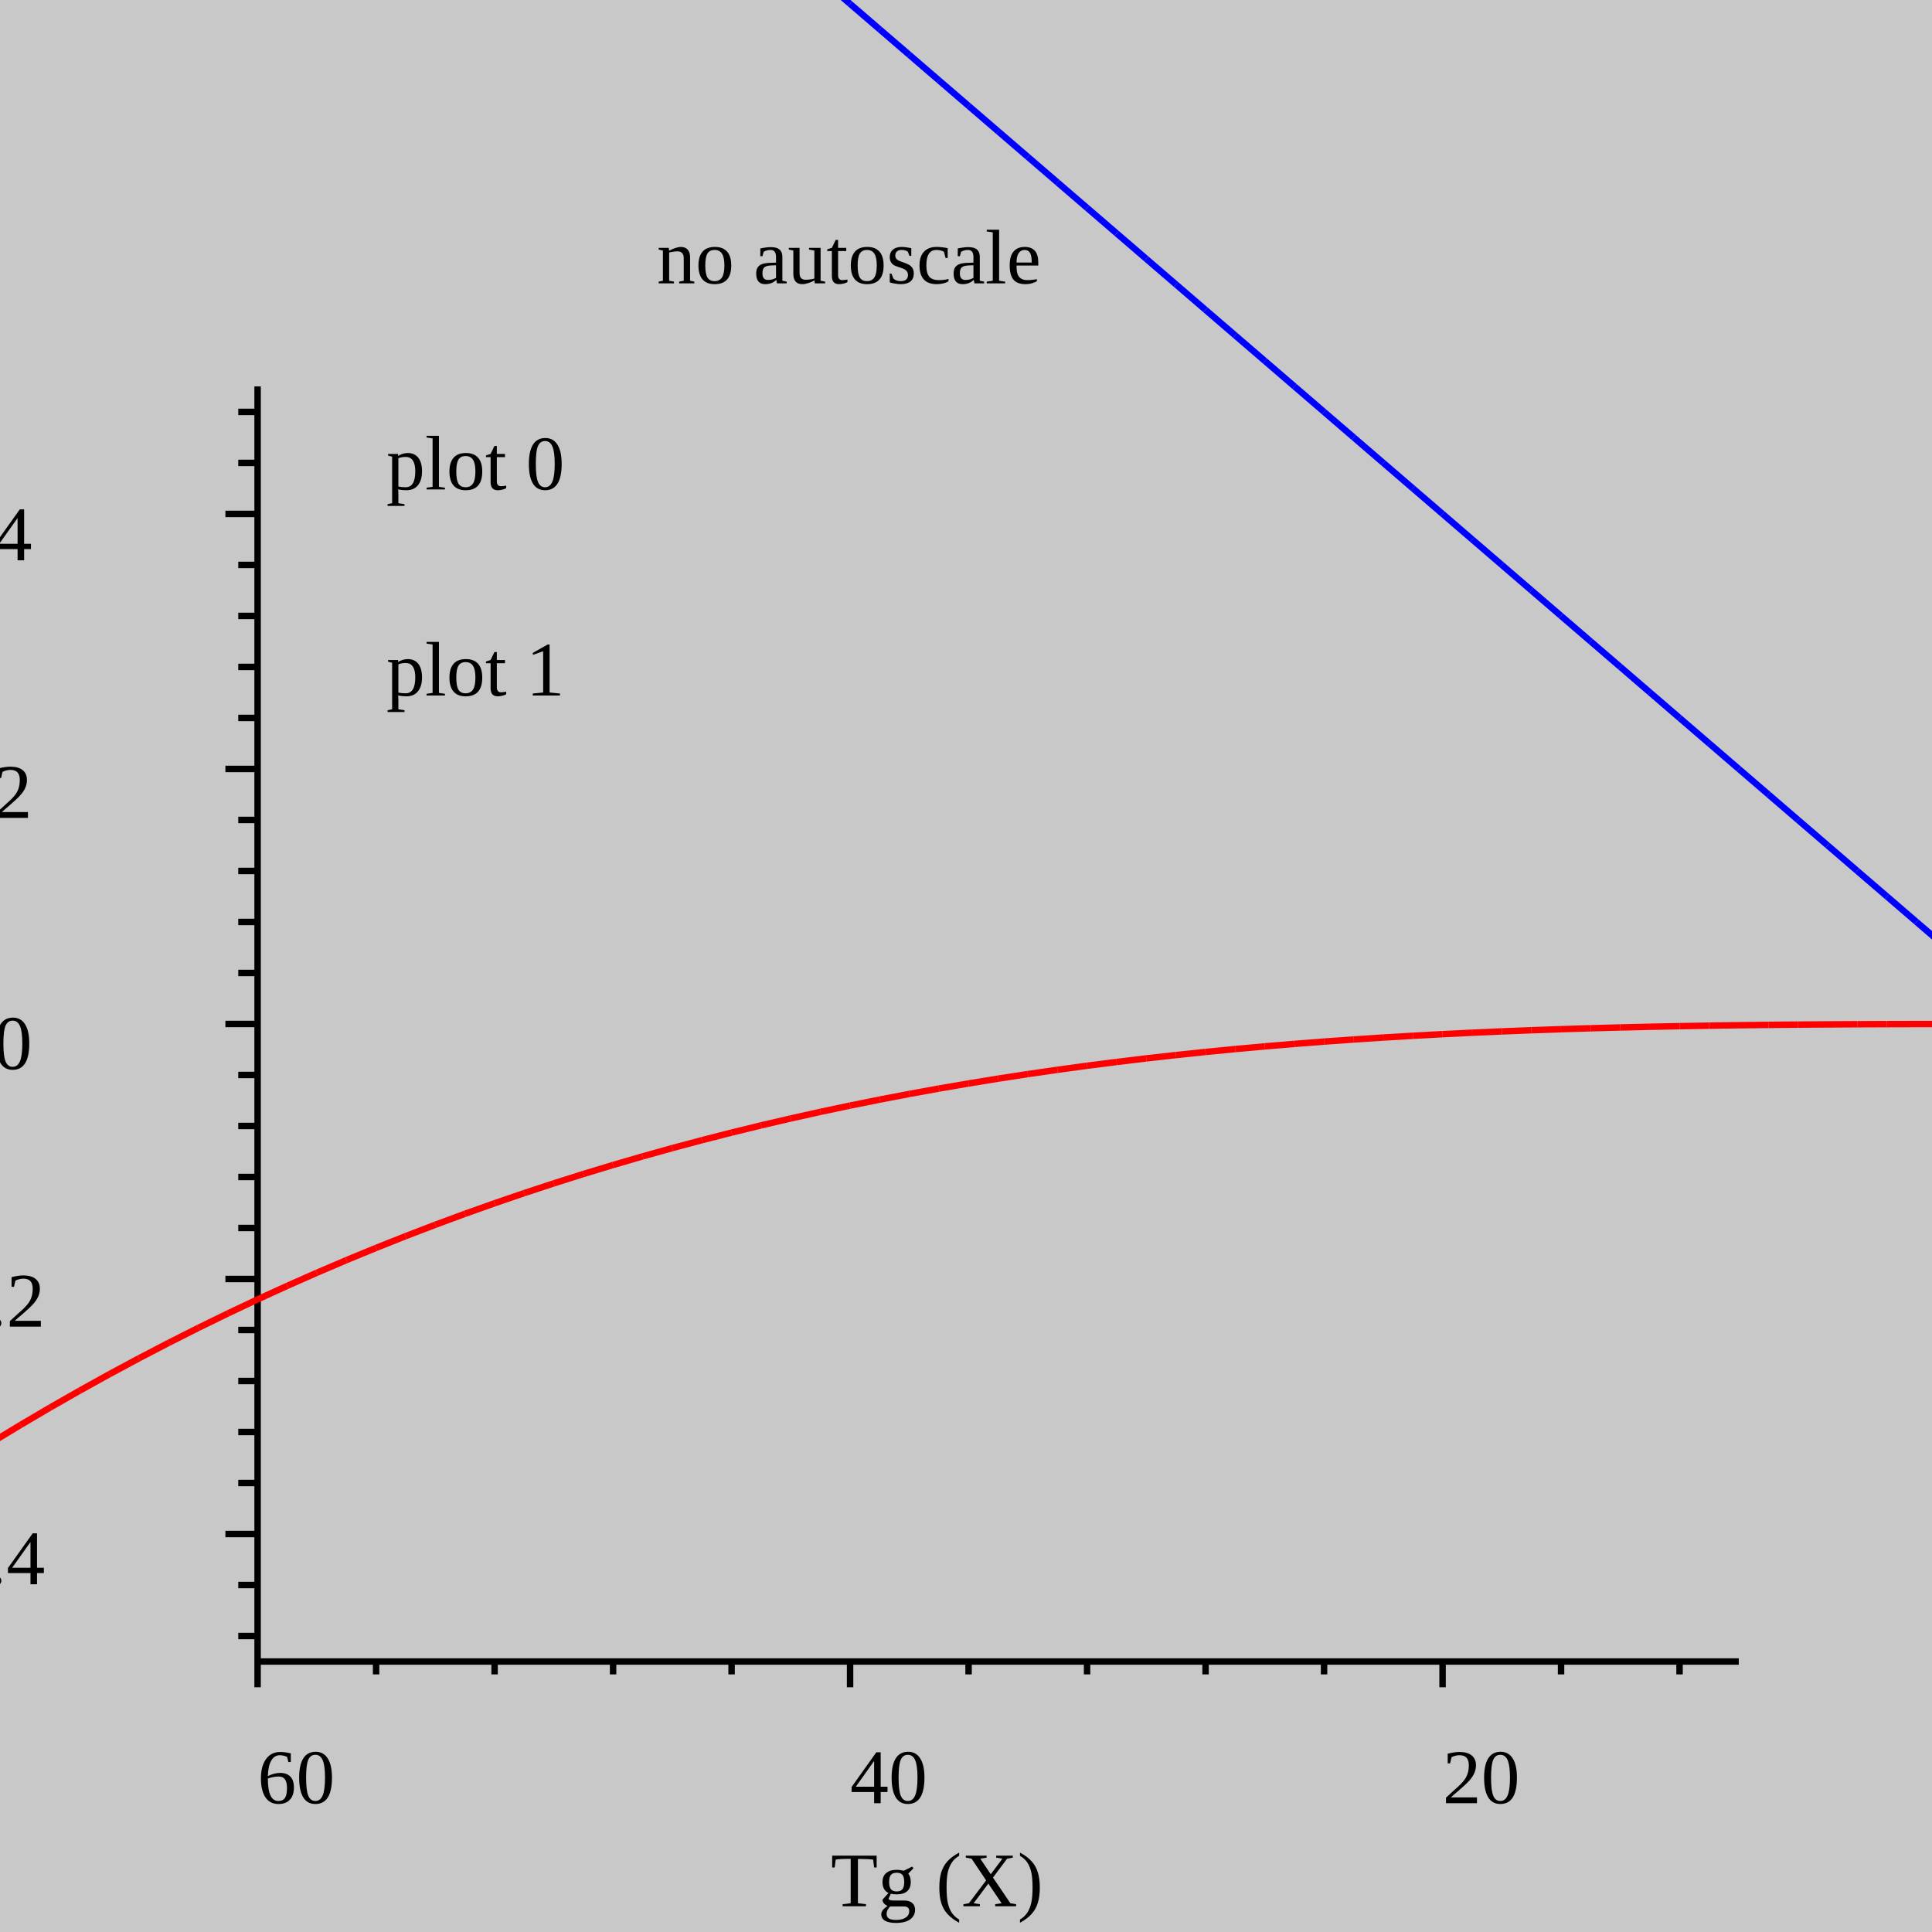
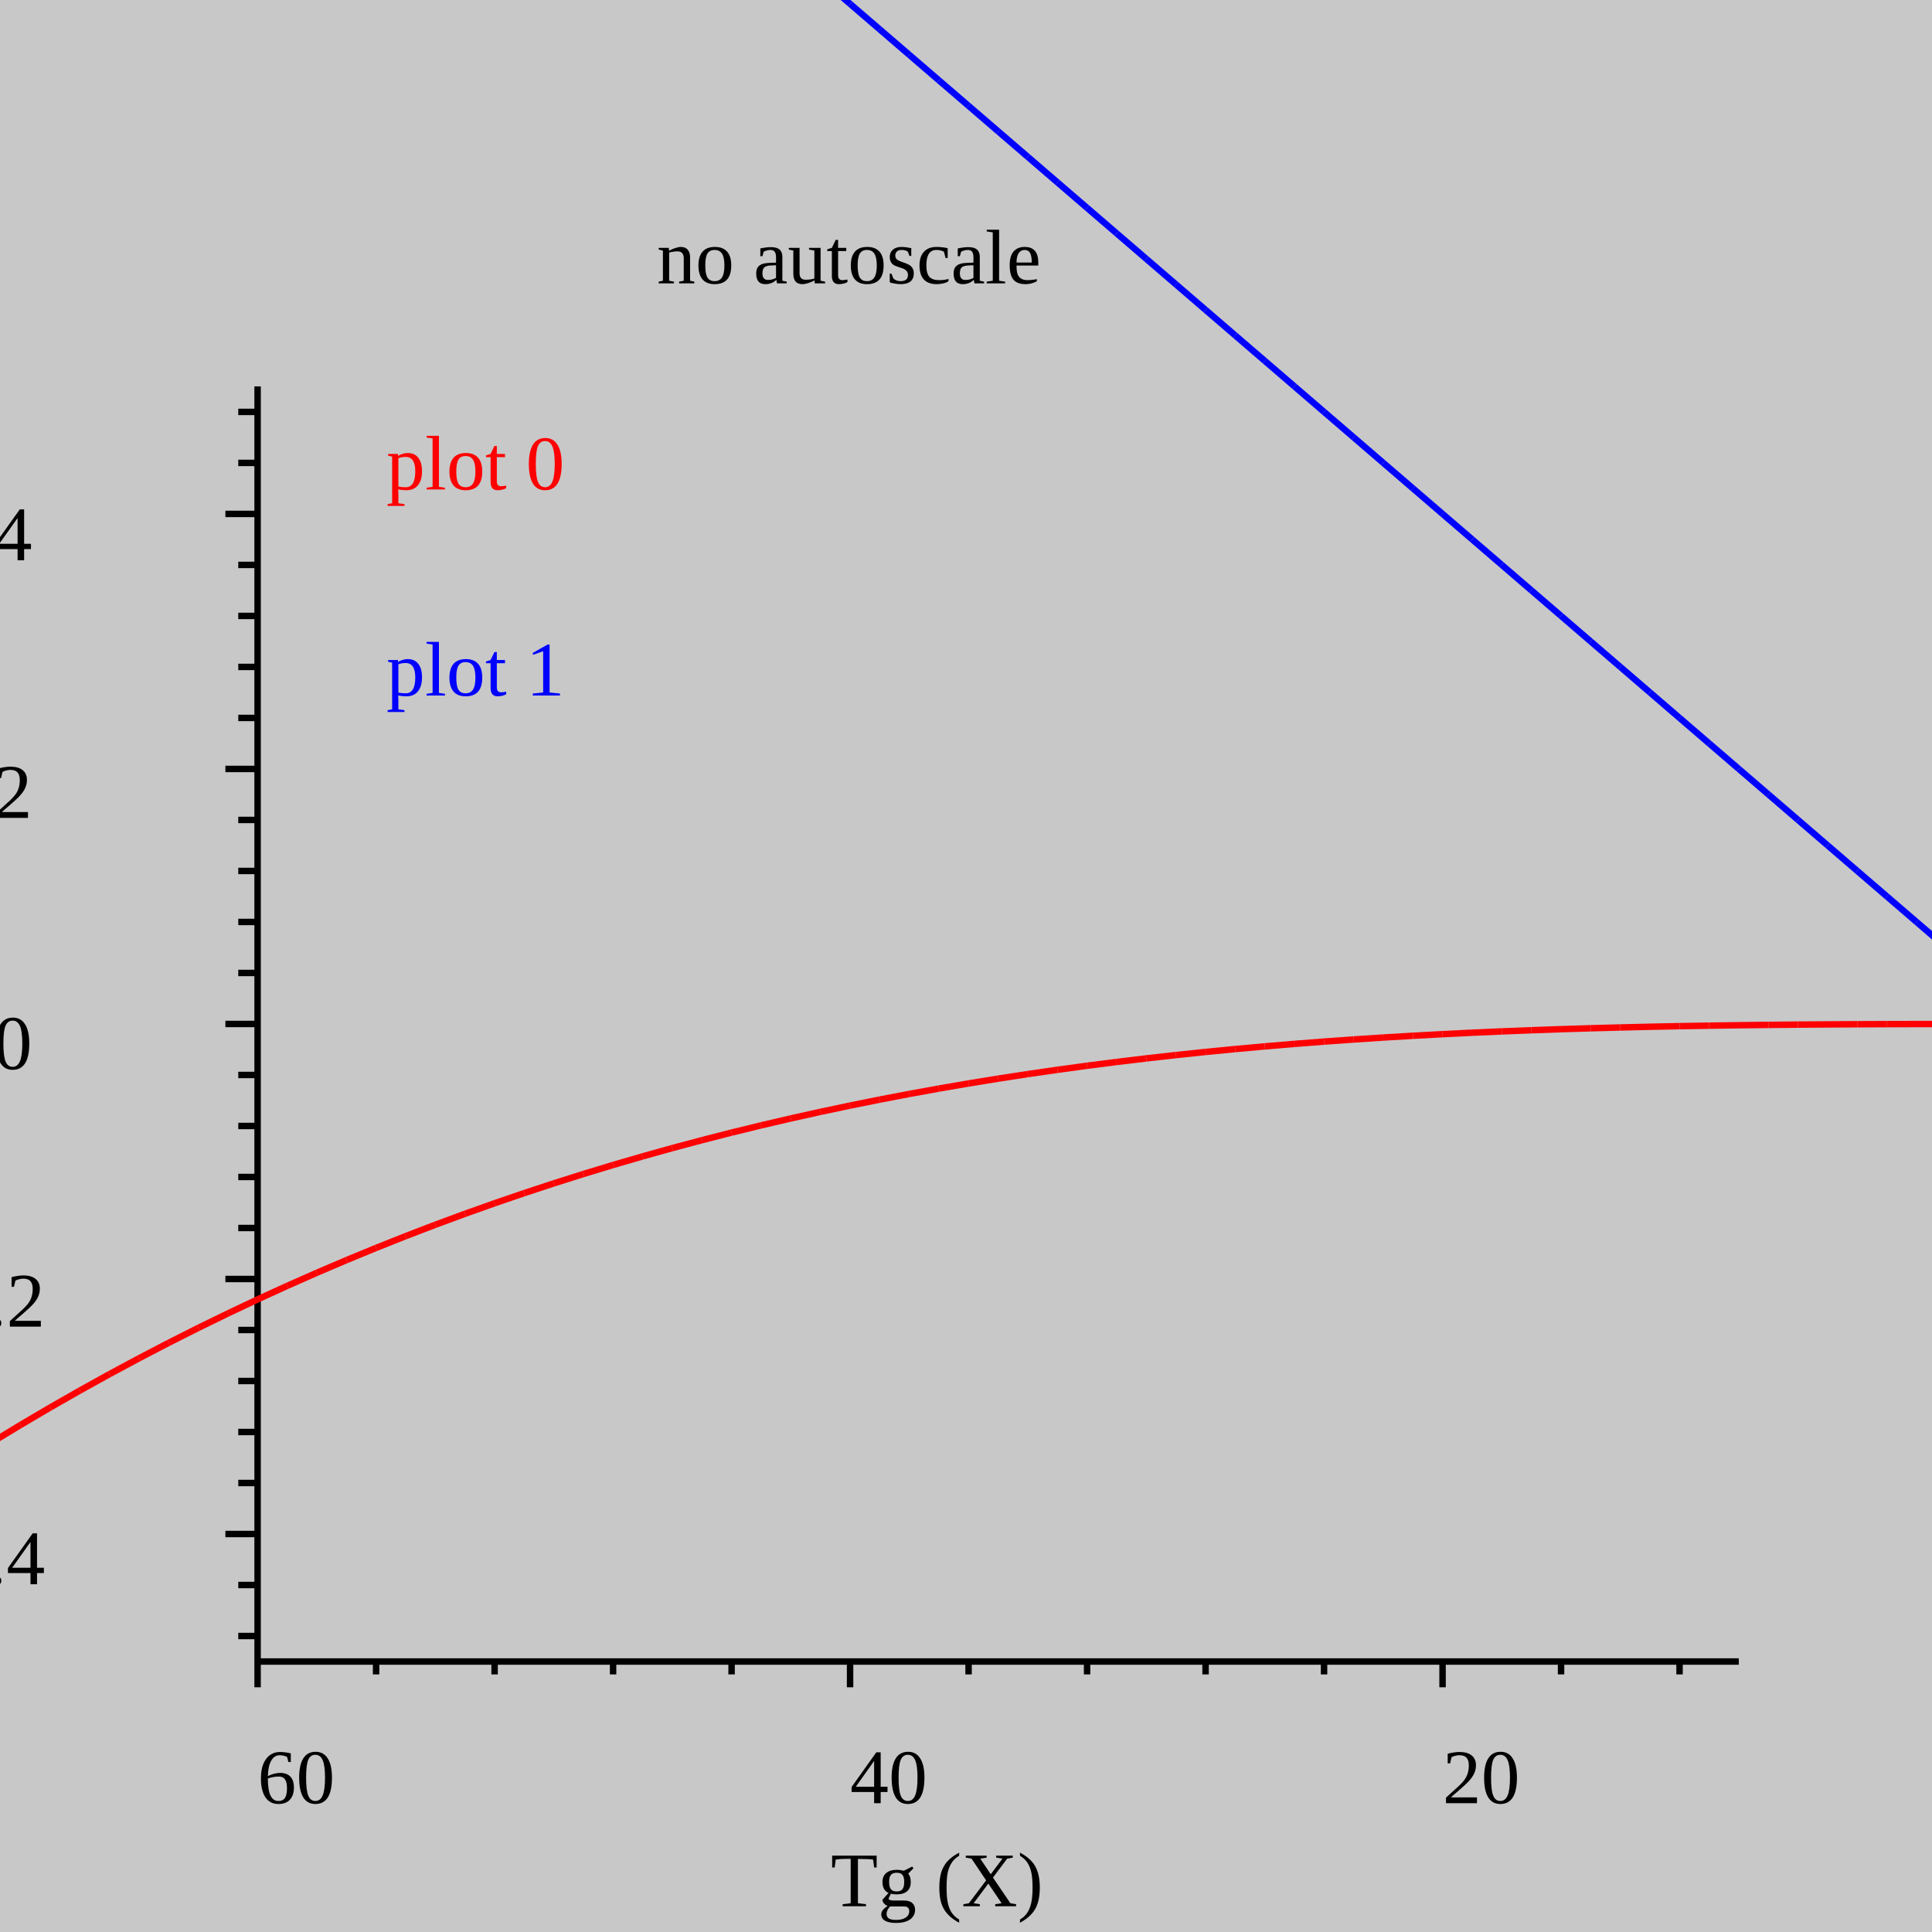
<svg xmlns="http://www.w3.org/2000/svg" version="1.1" baseProfile="full" width="300" height="300">
  <clipPath>
    <rect x="0" y="0" width="300" height="300" fill="rgb(0,0,0)" />
  </clipPath>
  <rect x="0" y="0" width="300" height="300" fill="rgb(200,200,200)" />
-   <text x="102" y="44">no autoscale</text>
+   <text x="102" y="44" fill="rgb(0,0,0)">
+ no autoscale</text>
  <line x1="40" y1="258" x2="270" y2="258" stroke="rgb(0,0,0)" />
  <line x1="260.8" y1="258" x2="260.8" y2="260" stroke="rgb(0,0,0)" />
  <line x1="242.4" y1="258" x2="242.4" y2="260" stroke="rgb(0,0,0)" />
-   <text x="224" y="280">20</text>
+   <text x="224" y="280" fill="rgb(0,0,0)">
+ 20</text>
  <line x1="224" y1="258" x2="224" y2="262" stroke="rgb(0,0,0)" />
  <line x1="205.6" y1="258" x2="205.6" y2="260" stroke="rgb(0,0,0)" />
  <line x1="187.2" y1="258" x2="187.2" y2="260" stroke="rgb(0,0,0)" />
  <line x1="168.8" y1="258" x2="168.8" y2="260" stroke="rgb(0,0,0)" />
  <line x1="150.4" y1="258" x2="150.4" y2="260" stroke="rgb(0,0,0)" />
-   <text x="132" y="280">40</text>
+   <text x="132" y="280" fill="rgb(0,0,0)">
+ 40</text>
  <line x1="132" y1="258" x2="132" y2="262" stroke="rgb(0,0,0)" />
  <line x1="113.6" y1="258" x2="113.6" y2="260" stroke="rgb(0,0,0)" />
  <line x1="95.2" y1="258" x2="95.2" y2="260" stroke="rgb(0,0,0)" />
  <line x1="76.8" y1="258" x2="76.8" y2="260" stroke="rgb(0,0,0)" />
  <line x1="58.4" y1="258" x2="58.4" y2="260" stroke="rgb(0,0,0)" />
-   <text x="40" y="280">60</text>
+   <text x="40" y="280" fill="rgb(0,0,0)">
+ 60</text>
  <line x1="40" y1="258" x2="40" y2="262" stroke="rgb(0,0,0)" />
-   <text x="129" y="296">Tg (X)</text>
+   <text x="129" y="296" fill="rgb(0,0,0)">
+ Tg (X)</text>
  <line x1="40" y1="60" x2="40" y2="258" stroke="rgb(0,0,0)" />
  <line x1="40" y1="63.96" x2="37" y2="63.96" stroke="rgb(0,0,0)" />
  <line x1="40" y1="71.88" x2="37" y2="71.88" stroke="rgb(0,0,0)" />
-   <text x="-14" y="87">-0.4</text>
+   <text x="-14" y="87" fill="rgb(0,0,0)">
+ -0.4</text>
  <line x1="40" y1="79.8" x2="35" y2="79.8" stroke="rgb(0,0,0)" />
  <line x1="40" y1="87.72" x2="37" y2="87.72" stroke="rgb(0,0,0)" />
  <line x1="40" y1="95.64" x2="37" y2="95.64" stroke="rgb(0,0,0)" />
  <line x1="40" y1="103.56" x2="37" y2="103.56" stroke="rgb(0,0,0)" />
  <line x1="40" y1="111.48" x2="37" y2="111.48" stroke="rgb(0,0,0)" />
-   <text x="-14" y="127">-0.2</text>
+   <text x="-14" y="127" fill="rgb(0,0,0)">
+ -0.2</text>
  <line x1="40" y1="119.4" x2="35" y2="119.4" stroke="rgb(0,0,0)" />
  <line x1="40" y1="127.32" x2="37" y2="127.32" stroke="rgb(0,0,0)" />
  <line x1="40" y1="135.24" x2="37" y2="135.24" stroke="rgb(0,0,0)" />
  <line x1="40" y1="143.16" x2="37" y2="143.16" stroke="rgb(0,0,0)" />
  <line x1="40" y1="151.08" x2="37" y2="151.08" stroke="rgb(0,0,0)" />
-   <text x="-14" y="166">-0.0</text>
+   <text x="-14" y="166" fill="rgb(0,0,0)">
+ -0.0</text>
  <line x1="40" y1="159" x2="35" y2="159" stroke="rgb(0,0,0)" />
  <line x1="40" y1="166.92" x2="37" y2="166.92" stroke="rgb(0,0,0)" />
  <line x1="40" y1="174.84" x2="37" y2="174.84" stroke="rgb(0,0,0)" />
  <line x1="40" y1="182.76" x2="37" y2="182.76" stroke="rgb(0,0,0)" />
  <line x1="40" y1="190.68" x2="37" y2="190.68" stroke="rgb(0,0,0)" />
-   <text x="-8" y="206">0.2</text>
+   <text x="-8" y="206" fill="rgb(0,0,0)">
+ 0.2</text>
  <line x1="40" y1="198.6" x2="35" y2="198.6" stroke="rgb(0,0,0)" />
  <line x1="40" y1="206.52" x2="37" y2="206.52" stroke="rgb(0,0,0)" />
  <line x1="40" y1="214.44" x2="37" y2="214.44" stroke="rgb(0,0,0)" />
  <line x1="40" y1="222.36" x2="37" y2="222.36" stroke="rgb(0,0,0)" />
  <line x1="40" y1="230.28" x2="37" y2="230.28" stroke="rgb(0,0,0)" />
-   <text x="-8" y="246">0.4</text>
+   <text x="-8" y="246" fill="rgb(0,0,0)">
+ 0.4</text>
  <line x1="40" y1="238.2" x2="35" y2="238.2" stroke="rgb(0,0,0)" />
  <line x1="40" y1="246.12" x2="37" y2="246.12" stroke="rgb(0,0,0)" />
  <line x1="40" y1="254.04" x2="37" y2="254.04" stroke="rgb(0,0,0)" />
-   <text x="60" y="76">plot 0</text>
-   <text x="60" y="108">plot 1</text>
+   <text x="60" y="76" fill="rgb(255,0,0)">
+ plot 0</text>
+   <text x="60" y="108" fill="rgb(0,0,255)">
+ plot 1</text>
  <clipPath>
    <rect x="40" y="60" width="230" height="198" fill="rgb(0,0,0)" />
  </clipPath>
  <line x1="316" y1="159" x2="311.4" y2="159" stroke="rgb(255,0,0)" />
  <line x1="311.4" y1="159" x2="306.8" y2="159.002" stroke="rgb(255,0,0)" />
  <line x1="306.8" y1="159.002" x2="302.2" y2="159.005" stroke="rgb(255,0,0)" />
  <line x1="302.2" y1="159.005" x2="297.6" y2="159.013" stroke="rgb(255,0,0)" />
  <line x1="297.6" y1="159.013" x2="293" y2="159.025" stroke="rgb(255,0,0)" />
  <line x1="293" y1="159.025" x2="288.4" y2="159.043" stroke="rgb(255,0,0)" />
  <line x1="288.4" y1="159.043" x2="283.8" y2="159.068" stroke="rgb(255,0,0)" />
  <line x1="283.8" y1="159.068" x2="279.2" y2="159.101" stroke="rgb(255,0,0)" />
  <line x1="279.2" y1="159.101" x2="274.6" y2="159.144" stroke="rgb(255,0,0)" />
  <line x1="274.6" y1="159.144" x2="270" y2="159.198" stroke="rgb(255,0,0)" />
  <line x1="270" y1="159.198" x2="265.4" y2="159.264" stroke="rgb(255,0,0)" />
  <line x1="265.4" y1="159.264" x2="260.8" y2="159.342" stroke="rgb(255,0,0)" />
  <line x1="260.8" y1="159.342" x2="256.2" y2="159.435" stroke="rgb(255,0,0)" />
  <line x1="256.2" y1="159.435" x2="251.6" y2="159.543" stroke="rgb(255,0,0)" />
  <line x1="251.6" y1="159.543" x2="247" y2="159.668" stroke="rgb(255,0,0)" />
  <line x1="247" y1="159.668" x2="242.4" y2="159.811" stroke="rgb(255,0,0)" />
  <line x1="242.4" y1="159.811" x2="237.8" y2="159.973" stroke="rgb(255,0,0)" />
  <line x1="237.8" y1="159.973" x2="233.2" y2="160.155" stroke="rgb(255,0,0)" />
  <line x1="233.2" y1="160.155" x2="228.6" y2="160.358" stroke="rgb(255,0,0)" />
  <line x1="228.6" y1="160.358" x2="224" y2="160.584" stroke="rgb(255,0,0)" />
  <line x1="224" y1="160.584" x2="219.4" y2="160.834" stroke="rgb(255,0,0)" />
  <line x1="219.4" y1="160.834" x2="214.8" y2="161.108" stroke="rgb(255,0,0)" />
  <line x1="214.8" y1="161.108" x2="210.2" y2="161.409" stroke="rgb(255,0,0)" />
  <line x1="210.2" y1="161.409" x2="205.6" y2="161.737" stroke="rgb(255,0,0)" />
  <line x1="205.6" y1="161.737" x2="201" y2="162.094" stroke="rgb(255,0,0)" />
  <line x1="201" y1="162.094" x2="196.4" y2="162.48" stroke="rgb(255,0,0)" />
  <line x1="196.4" y1="162.48" x2="191.8" y2="162.897" stroke="rgb(255,0,0)" />
  <line x1="191.8" y1="162.897" x2="187.2" y2="163.346" stroke="rgb(255,0,0)" />
  <line x1="187.2" y1="163.346" x2="182.6" y2="163.829" stroke="rgb(255,0,0)" />
  <line x1="182.6" y1="163.829" x2="178" y2="164.346" stroke="rgb(255,0,0)" />
  <line x1="178" y1="164.346" x2="173.4" y2="164.899" stroke="rgb(255,0,0)" />
  <line x1="173.4" y1="164.899" x2="168.8" y2="165.488" stroke="rgb(255,0,0)" />
  <line x1="168.8" y1="165.488" x2="164.2" y2="166.116" stroke="rgb(255,0,0)" />
  <line x1="164.2" y1="166.116" x2="159.6" y2="166.782" stroke="rgb(255,0,0)" />
  <line x1="159.6" y1="166.782" x2="155" y2="167.489" stroke="rgb(255,0,0)" />
  <line x1="155" y1="167.489" x2="150.4" y2="168.238" stroke="rgb(255,0,0)" />
  <line x1="150.4" y1="168.238" x2="145.8" y2="169.029" stroke="rgb(255,0,0)" />
  <line x1="145.8" y1="169.029" x2="141.2" y2="169.865" stroke="rgb(255,0,0)" />
  <line x1="141.2" y1="169.865" x2="136.6" y2="170.745" stroke="rgb(255,0,0)" />
  <line x1="136.6" y1="170.745" x2="132" y2="171.672" stroke="rgb(255,0,0)" />
  <line x1="132" y1="171.672" x2="127.4" y2="172.646" stroke="rgb(255,0,0)" />
  <line x1="127.4" y1="172.646" x2="122.8" y2="173.669" stroke="rgb(255,0,0)" />
  <line x1="122.8" y1="173.669" x2="118.2" y2="174.742" stroke="rgb(255,0,0)" />
  <line x1="118.2" y1="174.742" x2="113.6" y2="175.866" stroke="rgb(255,0,0)" />
  <line x1="113.6" y1="175.866" x2="109" y2="177.043" stroke="rgb(255,0,0)" />
  <line x1="109" y1="177.043" x2="104.4" y2="178.273" stroke="rgb(255,0,0)" />
  <line x1="104.4" y1="178.273" x2="99.8" y2="179.557" stroke="rgb(255,0,0)" />
  <line x1="99.8" y1="179.557" x2="95.2" y2="180.897" stroke="rgb(255,0,0)" />
  <line x1="95.2" y1="180.897" x2="90.6" y2="182.294" stroke="rgb(255,0,0)" />
  <line x1="90.6" y1="182.294" x2="86" y2="183.75" stroke="rgb(255,0,0)" />
  <line x1="86" y1="183.75" x2="81.4" y2="185.265" stroke="rgb(255,0,0)" />
  <line x1="81.4" y1="185.265" x2="76.8" y2="186.84" stroke="rgb(255,0,0)" />
  <line x1="76.8" y1="186.84" x2="72.2" y2="188.478" stroke="rgb(255,0,0)" />
  <line x1="72.2" y1="188.478" x2="67.6" y2="190.178" stroke="rgb(255,0,0)" />
  <line x1="67.6" y1="190.178" x2="63" y2="191.942" stroke="rgb(255,0,0)" />
  <line x1="63" y1="191.942" x2="58.4" y2="193.772" stroke="rgb(255,0,0)" />
  <line x1="58.4" y1="193.772" x2="53.8" y2="195.668" stroke="rgb(255,0,0)" />
  <line x1="53.8" y1="195.668" x2="49.2" y2="197.632" stroke="rgb(255,0,0)" />
  <line x1="49.2" y1="197.632" x2="44.6" y2="199.665" stroke="rgb(255,0,0)" />
  <line x1="44.6" y1="199.665" x2="40" y2="201.768" stroke="rgb(255,0,0)" />
  <line x1="40" y1="201.768" x2="35.4" y2="203.942" stroke="rgb(255,0,0)" />
  <line x1="35.4" y1="203.942" x2="30.8" y2="206.189" stroke="rgb(255,0,0)" />
  <line x1="30.8" y1="206.189" x2="26.2" y2="208.509" stroke="rgb(255,0,0)" />
  <line x1="26.2" y1="208.509" x2="21.6" y2="210.905" stroke="rgb(255,0,0)" />
  <line x1="21.6" y1="210.905" x2="17" y2="213.376" stroke="rgb(255,0,0)" />
  <line x1="17" y1="213.376" x2="12.4" y2="215.924" stroke="rgb(255,0,0)" />
  <line x1="12.4" y1="215.924" x2="7.8" y2="218.551" stroke="rgb(255,0,0)" />
  <line x1="7.8" y1="218.551" x2="3.2" y2="221.258" stroke="rgb(255,0,0)" />
  <line x1="3.2" y1="221.258" x2="-1.4" y2="224.045" stroke="rgb(255,0,0)" />
  <line x1="-1.4" y1="224.045" x2="-6" y2="226.914" stroke="rgb(255,0,0)" />
  <line x1="-6" y1="226.914" x2="-10.6" y2="229.866" stroke="rgb(255,0,0)" />
  <line x1="-10.6" y1="229.866" x2="-15.2" y2="232.903" stroke="rgb(255,0,0)" />
  <line x1="-15.2" y1="232.903" x2="-19.8" y2="236.025" stroke="rgb(255,0,0)" />
  <line x1="-19.8" y1="236.025" x2="-24.4" y2="239.234" stroke="rgb(255,0,0)" />
  <line x1="-24.4" y1="239.234" x2="-29" y2="242.531" stroke="rgb(255,0,0)" />
  <line x1="-29" y1="242.531" x2="-33.6" y2="245.917" stroke="rgb(255,0,0)" />
  <line x1="-33.6" y1="245.917" x2="-38.2" y2="249.394" stroke="rgb(255,0,0)" />
  <line x1="-38.2" y1="249.394" x2="-42.8" y2="252.961" stroke="rgb(255,0,0)" />
  <line x1="-42.8" y1="252.961" x2="-47.4" y2="256.622" stroke="rgb(255,0,0)" />
  <line x1="-47.4" y1="256.622" x2="-52" y2="260.376" stroke="rgb(255,0,0)" />
  <line x1="-52" y1="260.376" x2="-56.6" y2="264.225" stroke="rgb(255,0,0)" />
  <line x1="-56.6" y1="264.225" x2="-61.2" y2="268.171" stroke="rgb(255,0,0)" />
  <line x1="-61.2" y1="268.171" x2="-65.8" y2="272.214" stroke="rgb(255,0,0)" />
  <line x1="-65.8" y1="272.214" x2="-70.4" y2="276.355" stroke="rgb(255,0,0)" />
  <line x1="-70.4" y1="276.355" x2="-75" y2="280.597" stroke="rgb(255,0,0)" />
  <line x1="-75" y1="280.597" x2="-79.6" y2="284.939" stroke="rgb(255,0,0)" />
  <line x1="-79.6" y1="284.939" x2="-84.2" y2="289.384" stroke="rgb(255,0,0)" />
  <line x1="-84.2" y1="289.384" x2="-88.8" y2="293.931" stroke="rgb(255,0,0)" />
  <line x1="-88.8" y1="293.931" x2="-93.4" y2="298.584" stroke="rgb(255,0,0)" />
  <line x1="-93.4" y1="298.584" x2="-98" y2="303.342" stroke="rgb(255,0,0)" />
  <line x1="-98" y1="303.342" x2="-102.6" y2="308.207" stroke="rgb(255,0,0)" />
  <line x1="-102.6" y1="308.207" x2="-107.2" y2="313.18" stroke="rgb(255,0,0)" />
  <line x1="-107.2" y1="313.18" x2="-111.8" y2="318.263" stroke="rgb(255,0,0)" />
  <line x1="-111.8" y1="318.263" x2="-116.4" y2="323.456" stroke="rgb(255,0,0)" />
  <line x1="-116.4" y1="323.456" x2="-121" y2="328.76" stroke="rgb(255,0,0)" />
  <line x1="-121" y1="328.76" x2="-125.6" y2="334.178" stroke="rgb(255,0,0)" />
  <line x1="-125.6" y1="334.178" x2="-130.2" y2="339.709" stroke="rgb(255,0,0)" />
  <line x1="-130.2" y1="339.709" x2="-134.8" y2="345.356" stroke="rgb(255,0,0)" />
  <line x1="-134.8" y1="345.356" x2="-139.4" y2="351.119" stroke="rgb(255,0,0)" />
  <line x1="-139.4" y1="351.119" x2="-144" y2="357" stroke="rgb(255,0,0)" />
  <line x1="316" y1="159" x2="311.4" y2="155.04" stroke="rgb(0,0,255)" />
  <line x1="311.4" y1="155.04" x2="306.8" y2="151.08" stroke="rgb(0,0,255)" />
  <line x1="306.8" y1="151.08" x2="302.2" y2="147.12" stroke="rgb(0,0,255)" />
  <line x1="302.2" y1="147.12" x2="297.6" y2="143.16" stroke="rgb(0,0,255)" />
  <line x1="297.6" y1="143.16" x2="293" y2="139.2" stroke="rgb(0,0,255)" />
  <line x1="293" y1="139.2" x2="288.4" y2="135.24" stroke="rgb(0,0,255)" />
  <line x1="288.4" y1="135.24" x2="283.8" y2="131.28" stroke="rgb(0,0,255)" />
  <line x1="283.8" y1="131.28" x2="279.2" y2="127.32" stroke="rgb(0,0,255)" />
  <line x1="279.2" y1="127.32" x2="274.6" y2="123.36" stroke="rgb(0,0,255)" />
  <line x1="274.6" y1="123.36" x2="270" y2="119.4" stroke="rgb(0,0,255)" />
  <line x1="270" y1="119.4" x2="265.4" y2="115.44" stroke="rgb(0,0,255)" />
  <line x1="265.4" y1="115.44" x2="260.8" y2="111.48" stroke="rgb(0,0,255)" />
  <line x1="260.8" y1="111.48" x2="256.2" y2="107.52" stroke="rgb(0,0,255)" />
  <line x1="256.2" y1="107.52" x2="251.6" y2="103.56" stroke="rgb(0,0,255)" />
  <line x1="251.6" y1="103.56" x2="247" y2="99.6" stroke="rgb(0,0,255)" />
  <line x1="247" y1="99.6" x2="242.4" y2="95.64" stroke="rgb(0,0,255)" />
  <line x1="242.4" y1="95.64" x2="237.8" y2="91.68" stroke="rgb(0,0,255)" />
  <line x1="237.8" y1="91.68" x2="233.2" y2="87.72" stroke="rgb(0,0,255)" />
  <line x1="233.2" y1="87.72" x2="228.6" y2="83.76" stroke="rgb(0,0,255)" />
  <line x1="228.6" y1="83.76" x2="224" y2="79.8" stroke="rgb(0,0,255)" />
  <line x1="224" y1="79.8" x2="219.4" y2="75.84" stroke="rgb(0,0,255)" />
  <line x1="219.4" y1="75.84" x2="214.8" y2="71.88" stroke="rgb(0,0,255)" />
  <line x1="214.8" y1="71.88" x2="210.2" y2="67.92" stroke="rgb(0,0,255)" />
  <line x1="210.2" y1="67.92" x2="205.6" y2="63.96" stroke="rgb(0,0,255)" />
  <line x1="205.6" y1="63.96" x2="201" y2="60" stroke="rgb(0,0,255)" />
  <line x1="201" y1="60" x2="196.4" y2="56.04" stroke="rgb(0,0,255)" />
  <line x1="196.4" y1="56.04" x2="191.8" y2="52.08" stroke="rgb(0,0,255)" />
  <line x1="191.8" y1="52.08" x2="187.2" y2="48.12" stroke="rgb(0,0,255)" />
  <line x1="187.2" y1="48.12" x2="182.6" y2="44.16" stroke="rgb(0,0,255)" />
  <line x1="182.6" y1="44.16" x2="178" y2="40.2" stroke="rgb(0,0,255)" />
  <line x1="178" y1="40.2" x2="173.4" y2="36.24" stroke="rgb(0,0,255)" />
  <line x1="173.4" y1="36.24" x2="168.8" y2="32.28" stroke="rgb(0,0,255)" />
  <line x1="168.8" y1="32.28" x2="164.2" y2="28.32" stroke="rgb(0,0,255)" />
  <line x1="164.2" y1="28.32" x2="159.6" y2="24.36" stroke="rgb(0,0,255)" />
  <line x1="159.6" y1="24.36" x2="155" y2="20.4" stroke="rgb(0,0,255)" />
  <line x1="155" y1="20.4" x2="150.4" y2="16.44" stroke="rgb(0,0,255)" />
  <line x1="150.4" y1="16.44" x2="145.8" y2="12.48" stroke="rgb(0,0,255)" />
  <line x1="145.8" y1="12.48" x2="141.2" y2="8.52" stroke="rgb(0,0,255)" />
  <line x1="141.2" y1="8.52" x2="136.6" y2="4.56" stroke="rgb(0,0,255)" />
  <line x1="136.6" y1="4.56" x2="132" y2="0.6" stroke="rgb(0,0,255)" />
  <line x1="132" y1="0.6" x2="127.4" y2="-3.36" stroke="rgb(0,0,255)" />
  <line x1="127.4" y1="-3.36" x2="122.8" y2="-7.32" stroke="rgb(0,0,255)" />
  <line x1="122.8" y1="-7.32" x2="118.2" y2="-11.28" stroke="rgb(0,0,255)" />
  <line x1="118.2" y1="-11.28" x2="113.6" y2="-15.24" stroke="rgb(0,0,255)" />
  <line x1="113.6" y1="-15.24" x2="109" y2="-19.2" stroke="rgb(0,0,255)" />
  <line x1="109" y1="-19.2" x2="104.4" y2="-23.16" stroke="rgb(0,0,255)" />
  <line x1="104.4" y1="-23.16" x2="99.8" y2="-27.12" stroke="rgb(0,0,255)" />
  <line x1="99.8" y1="-27.12" x2="95.2" y2="-31.08" stroke="rgb(0,0,255)" />
  <line x1="95.2" y1="-31.08" x2="90.6" y2="-35.04" stroke="rgb(0,0,255)" />
  <line x1="90.6" y1="-35.04" x2="86" y2="-39" stroke="rgb(0,0,255)" />
  <line x1="86" y1="-39" x2="81.4" y2="-42.96" stroke="rgb(0,0,255)" />
  <line x1="81.4" y1="-42.96" x2="76.8" y2="-46.92" stroke="rgb(0,0,255)" />
  <line x1="76.8" y1="-46.92" x2="72.2" y2="-50.88" stroke="rgb(0,0,255)" />
  <line x1="72.2" y1="-50.88" x2="67.6" y2="-54.84" stroke="rgb(0,0,255)" />
  <line x1="67.6" y1="-54.84" x2="63" y2="-58.8" stroke="rgb(0,0,255)" />
  <line x1="63" y1="-58.8" x2="58.4" y2="-62.76" stroke="rgb(0,0,255)" />
  <line x1="58.4" y1="-62.76" x2="53.8" y2="-66.72" stroke="rgb(0,0,255)" />
  <line x1="53.8" y1="-66.72" x2="49.2" y2="-70.68" stroke="rgb(0,0,255)" />
  <line x1="49.2" y1="-70.68" x2="44.6" y2="-74.64" stroke="rgb(0,0,255)" />
  <line x1="44.6" y1="-74.64" x2="40" y2="-78.6" stroke="rgb(0,0,255)" />
  <line x1="40" y1="-78.6" x2="35.4" y2="-82.56" stroke="rgb(0,0,255)" />
  <line x1="35.4" y1="-82.56" x2="30.8" y2="-86.52" stroke="rgb(0,0,255)" />
  <line x1="30.8" y1="-86.52" x2="26.2" y2="-90.48" stroke="rgb(0,0,255)" />
  <line x1="26.2" y1="-90.48" x2="21.6" y2="-94.44" stroke="rgb(0,0,255)" />
  <line x1="21.6" y1="-94.44" x2="17" y2="-98.4" stroke="rgb(0,0,255)" />
  <line x1="17" y1="-98.4" x2="12.4" y2="-102.36" stroke="rgb(0,0,255)" />
  <line x1="12.4" y1="-102.36" x2="7.8" y2="-106.32" stroke="rgb(0,0,255)" />
  <line x1="7.8" y1="-106.32" x2="3.2" y2="-110.28" stroke="rgb(0,0,255)" />
  <line x1="3.2" y1="-110.28" x2="-1.4" y2="-114.24" stroke="rgb(0,0,255)" />
  <line x1="-1.4" y1="-114.24" x2="-6" y2="-118.2" stroke="rgb(0,0,255)" />
  <line x1="-6" y1="-118.2" x2="-10.6" y2="-122.16" stroke="rgb(0,0,255)" />
  <line x1="-10.6" y1="-122.16" x2="-15.2" y2="-126.12" stroke="rgb(0,0,255)" />
  <line x1="-15.2" y1="-126.12" x2="-19.8" y2="-130.08" stroke="rgb(0,0,255)" />
  <line x1="-19.8" y1="-130.08" x2="-24.4" y2="-134.04" stroke="rgb(0,0,255)" />
  <line x1="-24.4" y1="-134.04" x2="-29" y2="-138" stroke="rgb(0,0,255)" />
  <line x1="-29" y1="-138" x2="-33.6" y2="-141.96" stroke="rgb(0,0,255)" />
  <line x1="-33.6" y1="-141.96" x2="-38.2" y2="-145.92" stroke="rgb(0,0,255)" />
  <line x1="-38.2" y1="-145.92" x2="-42.8" y2="-149.88" stroke="rgb(0,0,255)" />
  <line x1="-42.8" y1="-149.88" x2="-47.4" y2="-153.84" stroke="rgb(0,0,255)" />
  <line x1="-47.4" y1="-153.84" x2="-52" y2="-157.8" stroke="rgb(0,0,255)" />
  <line x1="-52" y1="-157.8" x2="-56.6" y2="-161.76" stroke="rgb(0,0,255)" />
  <line x1="-56.6" y1="-161.76" x2="-61.2" y2="-165.72" stroke="rgb(0,0,255)" />
  <line x1="-61.2" y1="-165.72" x2="-65.8" y2="-169.68" stroke="rgb(0,0,255)" />
  <line x1="-65.8" y1="-169.68" x2="-70.4" y2="-173.64" stroke="rgb(0,0,255)" />
  <line x1="-70.4" y1="-173.64" x2="-75" y2="-177.6" stroke="rgb(0,0,255)" />
  <line x1="-75" y1="-177.6" x2="-79.6" y2="-181.56" stroke="rgb(0,0,255)" />
  <line x1="-79.6" y1="-181.56" x2="-84.2" y2="-185.52" stroke="rgb(0,0,255)" />
  <line x1="-84.2" y1="-185.52" x2="-88.8" y2="-189.48" stroke="rgb(0,0,255)" />
  <line x1="-88.8" y1="-189.48" x2="-93.4" y2="-193.44" stroke="rgb(0,0,255)" />
  <line x1="-93.4" y1="-193.44" x2="-98" y2="-197.4" stroke="rgb(0,0,255)" />
  <line x1="-98" y1="-197.4" x2="-102.6" y2="-201.36" stroke="rgb(0,0,255)" />
  <line x1="-102.6" y1="-201.36" x2="-107.2" y2="-205.32" stroke="rgb(0,0,255)" />
  <line x1="-107.2" y1="-205.32" x2="-111.8" y2="-209.28" stroke="rgb(0,0,255)" />
  <line x1="-111.8" y1="-209.28" x2="-116.4" y2="-213.24" stroke="rgb(0,0,255)" />
  <line x1="-116.4" y1="-213.24" x2="-121" y2="-217.2" stroke="rgb(0,0,255)" />
  <line x1="-121" y1="-217.2" x2="-125.6" y2="-221.16" stroke="rgb(0,0,255)" />
  <line x1="-125.6" y1="-221.16" x2="-130.2" y2="-225.12" stroke="rgb(0,0,255)" />
  <line x1="-130.2" y1="-225.12" x2="-134.8" y2="-229.08" stroke="rgb(0,0,255)" />
  <line x1="-134.8" y1="-229.08" x2="-139.4" y2="-233.04" stroke="rgb(0,0,255)" />
  <line x1="-139.4" y1="-233.04" x2="-144" y2="-237" stroke="rgb(0,0,255)" />
</svg>
